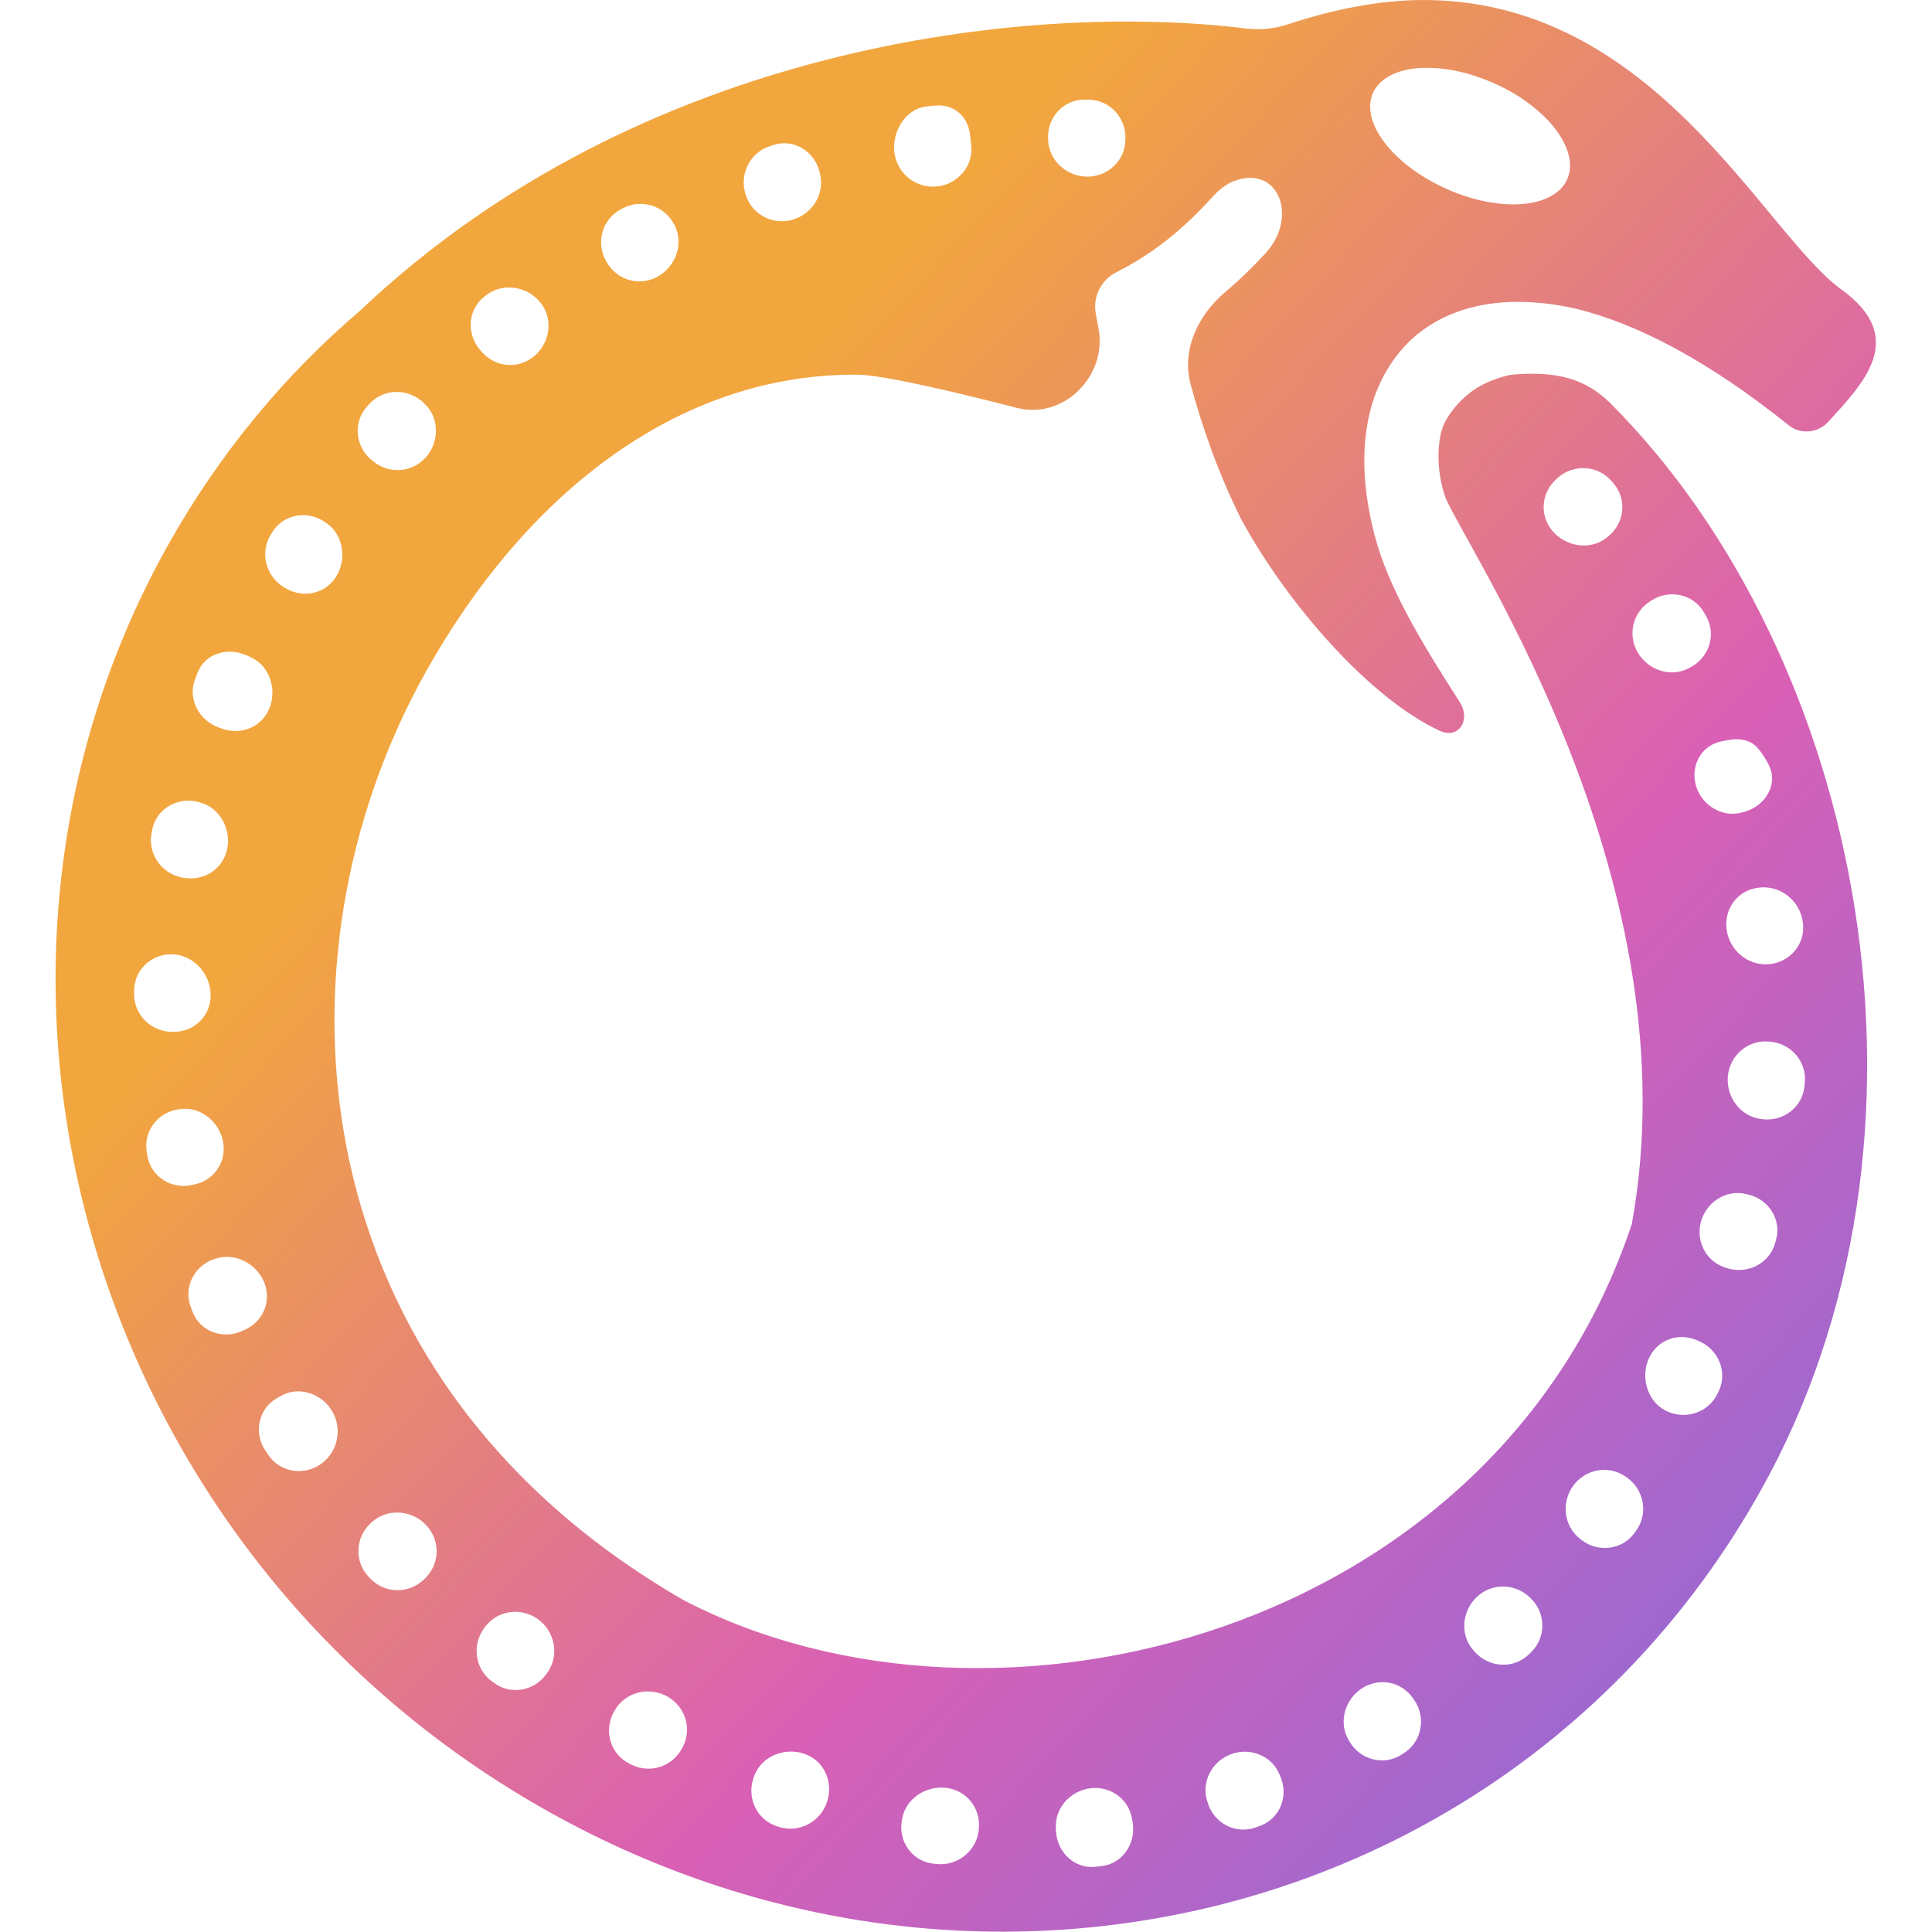
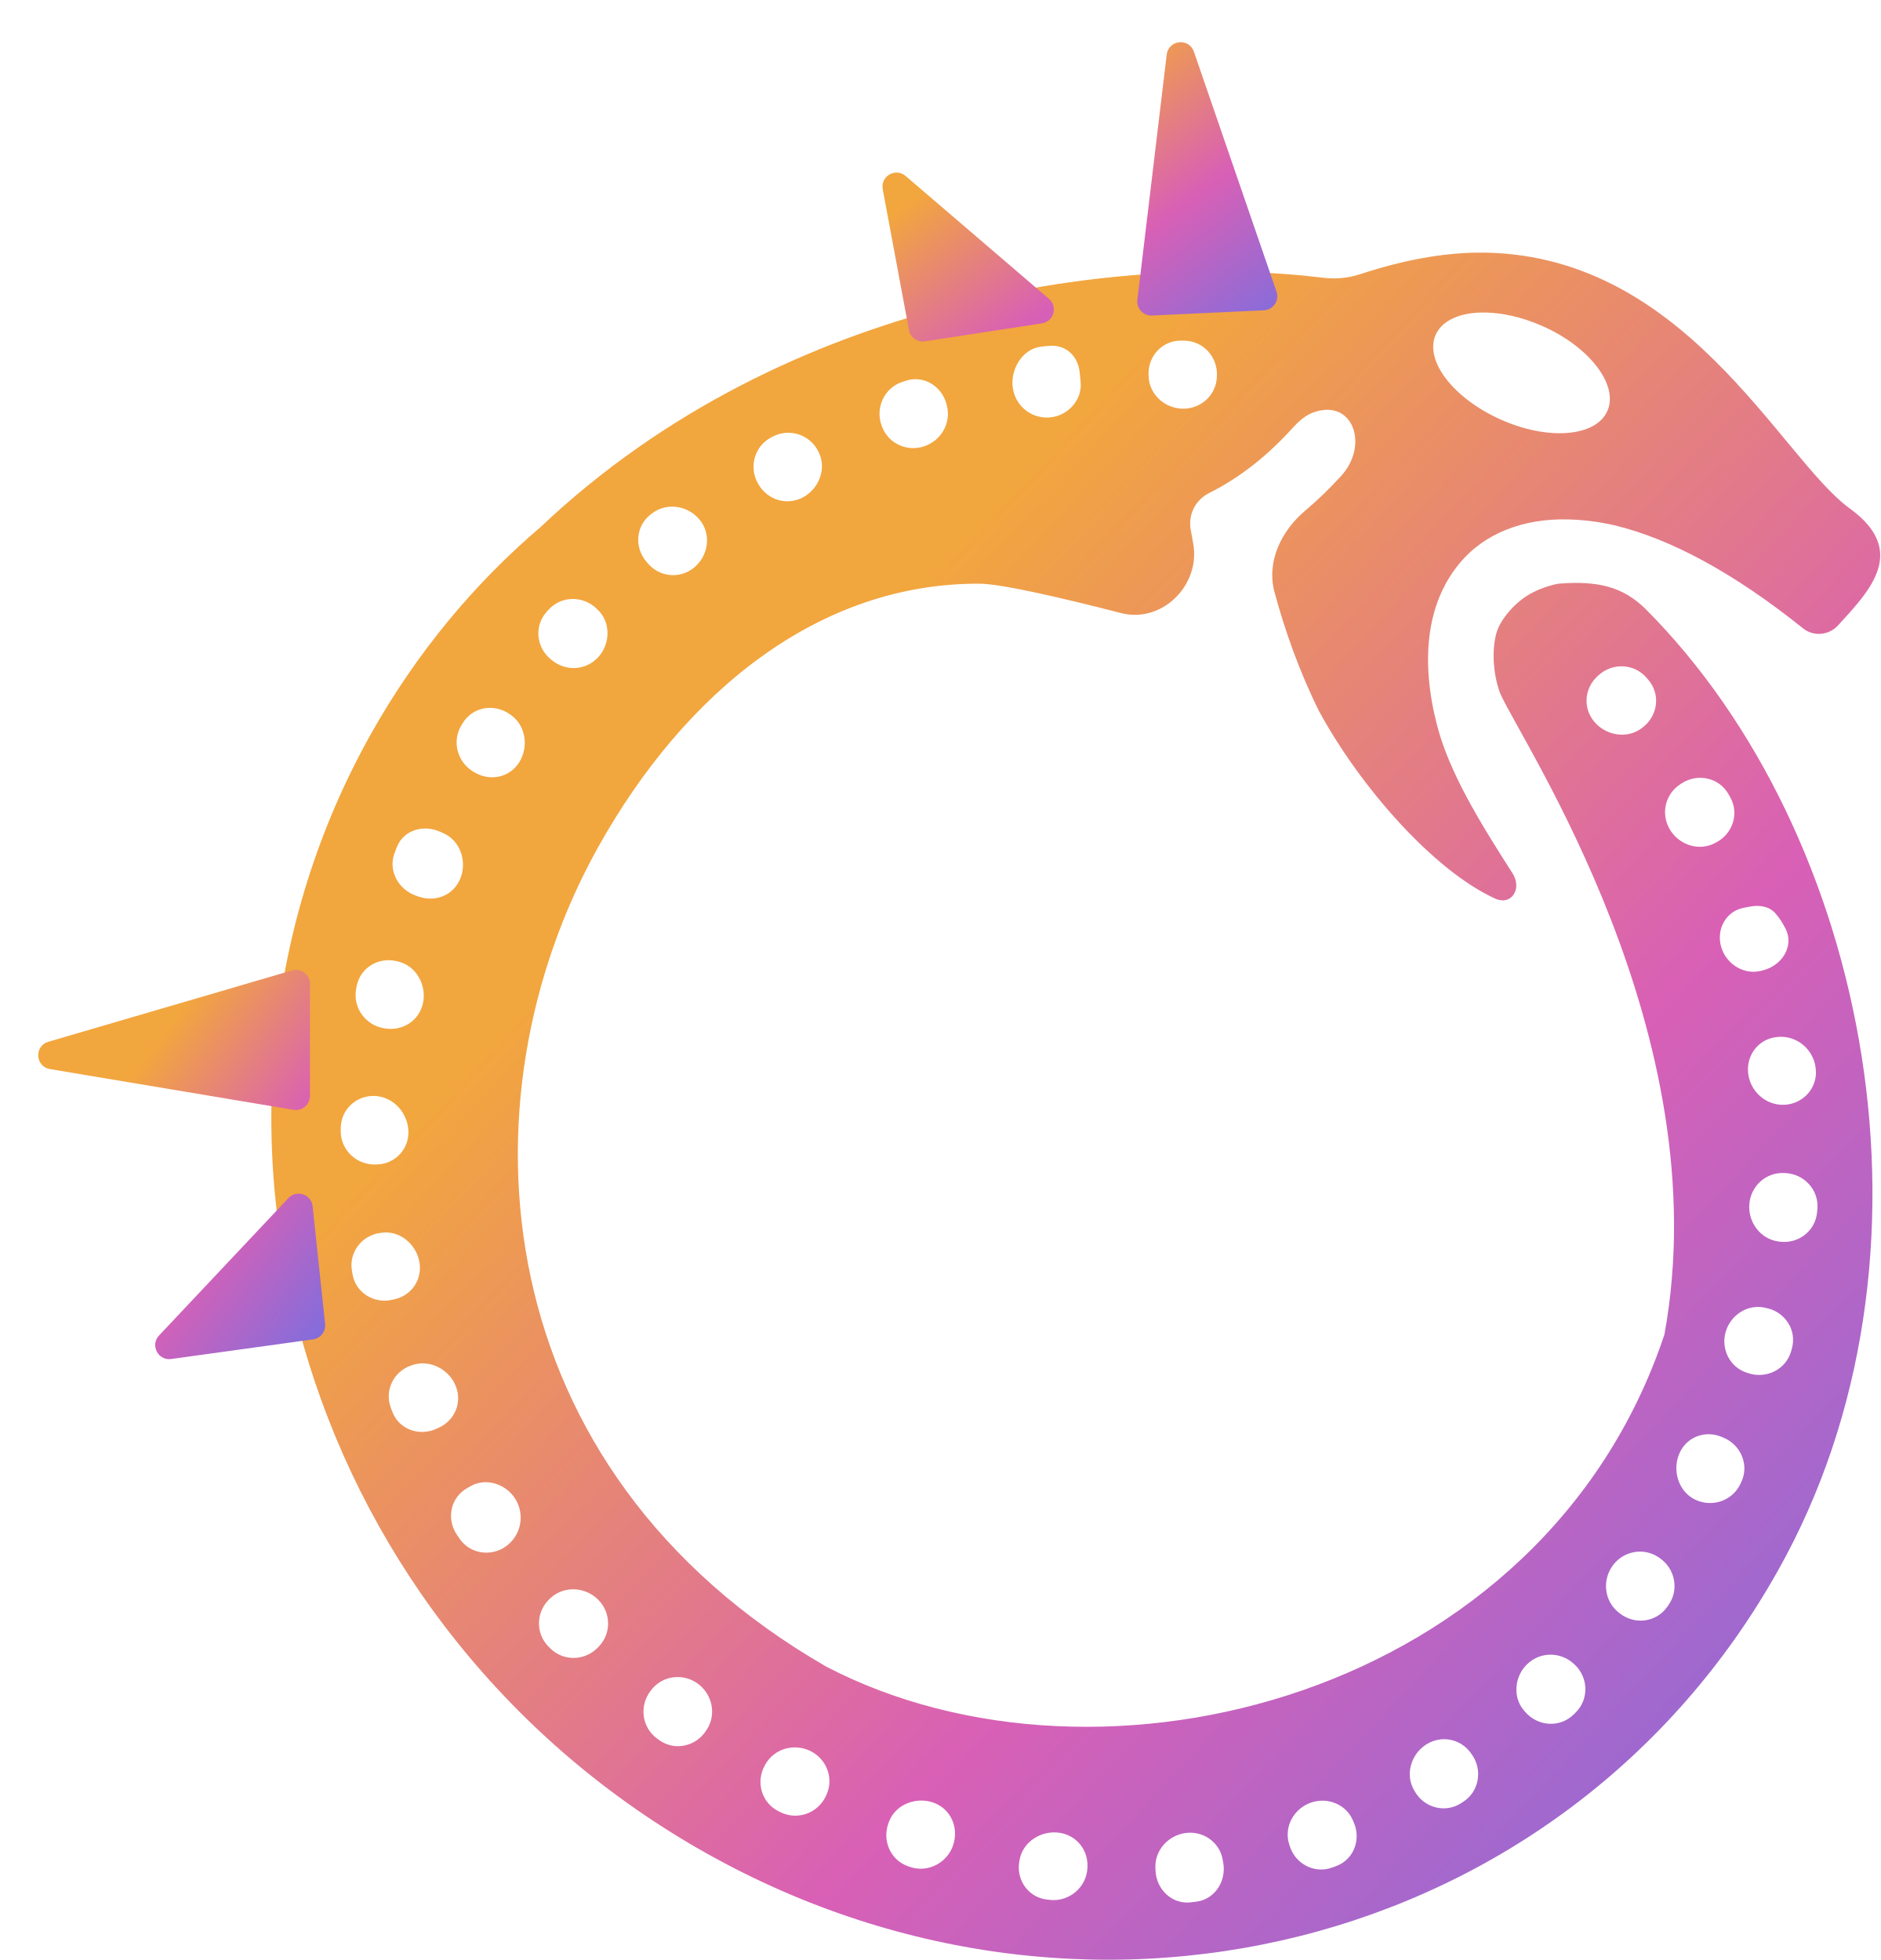
- <svg xmlns="http://www.w3.org/2000/svg" viewBox="0 0 730 730" fill="none">
+ <svg xmlns="http://www.w3.org/2000/svg" width="804" height="838" viewBox="0 0 804 838" fill="none">
  <defs>
    <linearGradient id="ophis-sunset" x1="0%" y1="0%" x2="100%" y2="100%">
      <stop offset="0%" stop-color="#F2A63E" />
      <stop offset="30%" stop-color="#F2A63E" />
      <stop offset="65%" stop-color="#D960B5" />
      <stop offset="100%" stop-color="#7A6EE0" />
    </linearGradient>
  </defs>
-   <g transform="translate(21.0,0)">
-     <path d="M514.935 0.013C500.381 0.288 484.137 3.096 465.674 9.181C460.548 10.87 455.118 11.427 449.762 10.765C367.206 0.559 221.045 16.996 115.092 117.357C86.701 141.529 62.014 171.216 42.607 205.747C-48.758 368.716 11.529 581.06 178.373 679.966C344.935 778.716 552.904 726.372 644.154 563.404C719.31 429.81 683.219 248.06 587.279 152.154C577.719 142.935 567.283 140.184 550.219 141.56C550.219 141.56 541.219 142.993 534.219 148.56C527.219 154.126 524.719 160.06 524.719 160.06C522.219 165.06 521.219 177.06 525.248 188.247C534.5 209.56 619.058 333.935 595.56 462.561C543.902 617.466 354.721 665.811 237.219 604.561C90.938 520.186 79.25 362.466 139.719 254.185C176.75 187.779 234.125 141.247 302.719 141.56C312.095 141.56 339.114 147.895 363.297 154.126C380.822 158.641 397.406 142.067 394.092 124.275C393.725 122.308 393.368 120.332 393.015 118.345C391.893 112.006 395.115 105.704 400.873 102.826C414.083 96.221 425.902 86.835 436.672 74.896C439.085 72.222 441.881 69.691 445.252 68.425C462.249 62.044 469.552 82.135 457.309 95.539C452.45 100.858 447.333 105.822 441.94 110.376C431.692 119.028 425.373 132.199 428.861 145.149C433.272 161.529 439.453 179.051 447.904 196.06C465.87 229.081 497.236 264.355 523.137 276.17C530.226 279.404 534.829 271.922 530.617 265.367C516.018 242.648 503.519 221.967 498.373 202.154C491.342 175.122 493.529 150.279 507.904 132.935C518.529 120.013 535.248 113.607 554.31 114.076C560.717 114.232 567.279 115.013 574.154 116.576C597.844 122.276 624.833 136.591 654.877 160.697C659.302 164.248 665.881 163.646 669.713 159.461C683.227 144.701 699.959 127.616 674.779 109.388C645 87.83 603.842 -1.237 514.935 0.013ZM519.467 25.638C526.342 25.794 534.154 27.513 541.967 30.794C562.279 39.232 575.56 55.482 571.498 66.888C567.435 78.294 547.592 80.638 527.123 72.044C506.654 63.45 493.373 47.357 497.435 35.95C499.779 29.544 507.123 25.951 516.654 25.638H519.467ZM390.401 37.659C398.367 37.789 404.539 44.553 404.241 52.514L404.214 53.221C403.924 60.976 397.307 66.909 389.549 66.736C381.787 66.562 375.232 60.5 375.024 52.739L375.006 52.078C374.793 44.172 380.969 37.543 388.877 37.637C389.385 37.643 389.893 37.65 390.401 37.659ZM332.719 39.857C339.808 39.377 344.908 44.258 345.592 51.331L345.98 55.342C346.703 62.812 340.854 69.469 333.409 70.412C325.647 71.396 318.547 66.19 317.084 58.504C315.585 50.621 320.615 41.529 328.543 40.294C329.658 40.121 331.009 39.972 332.719 39.857ZM271.413 54.737C278.953 52.349 286.655 57.145 288.633 64.803L288.805 65.469C290.729 72.919 286.254 80.505 278.934 82.876C271.635 85.241 263.726 81.577 261.054 74.384L260.911 73.997C258.069 66.347 262.089 57.761 269.85 55.238C270.374 55.068 270.895 54.901 271.413 54.737ZM214.39 78.652C221.533 74.911 230.344 77.847 233.881 85.094L234.044 85.428C237.461 92.428 234.097 101.054 227.2 104.676C220.319 108.29 212.098 105.776 208.228 99.035L208.035 98.699C204.018 91.702 206.537 82.771 213.682 79.023C213.918 78.899 214.154 78.775 214.39 78.652ZM183.753 115.058C188.179 121.323 186.514 130.155 180.472 134.881C174.418 139.615 165.929 138.702 160.945 132.853L160.312 132.11C155.145 126.046 155.763 116.982 162.031 112.065C162.235 111.905 162.438 111.746 162.641 111.588C169.232 106.44 178.928 108.227 183.753 115.058ZM118.536 152.664C124.017 146.632 133.37 146.611 139.176 152.331L139.712 152.858C145.141 158.206 144.935 167.253 139.816 172.899C134.564 178.693 125.942 179.2 119.897 174.239L119.447 173.87C113.23 168.768 112.284 159.595 117.668 153.623C117.958 153.301 118.247 152.982 118.536 152.664ZM567.378 180.722C573.342 175.233 582.671 175.652 587.943 181.809C588.207 182.117 588.469 182.425 588.731 182.732C593.95 188.863 592.753 197.997 586.374 202.91L585.836 203.325C579.729 208.029 570.691 206.545 565.667 200.699C560.636 194.845 561.263 186.35 566.943 181.123L567.378 180.722ZM81.867 201.09C86.097 194.225 95.152 192.677 101.786 197.261L102.347 197.648C108.726 202.056 110.119 211.202 106.048 217.801C102.006 224.353 93.802 226.164 87.103 222.371L86.667 222.124C79.549 218.094 77.025 209.002 81.293 202.025C81.484 201.712 81.675 201.4 81.867 201.09ZM603.08 226.829C609.9 222.512 618.954 224.496 622.929 231.521C623.196 231.993 623.461 232.465 623.724 232.936C627.636 239.946 624.673 248.648 617.509 252.272L616.864 252.599C609.999 256.073 601.52 253.075 597.725 246.382C593.917 239.666 595.992 231.315 602.516 227.186L603.08 226.829ZM53.711 254.039C56.633 246.794 65.175 244.403 72.275 247.662L73.881 248.4C80.866 251.607 83.696 260.437 80.825 267.567C77.942 274.724 70.204 277.898 62.926 275.334L61.781 274.931C54.311 272.299 49.908 264.322 52.622 256.881C52.97 255.927 53.332 254.979 53.711 254.039ZM632.268 279.587C636.107 278.883 640.25 279.477 642.874 282.367C644.66 284.334 646.153 286.67 647.417 289.225C651.033 296.534 645.816 304.738 637.926 306.798L636.917 307.061C629.699 308.946 622.182 304.333 619.924 297.222C617.54 289.712 621.57 281.751 629.288 280.164C630.255 279.966 631.24 279.776 632.268 279.587ZM36.488 313.571C38.052 305.622 46.02 300.976 53.861 303.014L54.568 303.198C62.014 305.133 66.403 313.188 64.862 320.725C63.305 328.34 56.155 332.985 48.491 331.695L48.104 331.63C40.119 330.286 34.725 322.649 36.267 314.7C36.341 314.323 36.414 313.946 36.488 313.571ZM642.928 335.484C651.34 334.069 659.249 340.177 660.208 348.653C660.221 348.768 660.234 348.883 660.247 348.998C661.151 356.997 654.998 363.918 646.959 364.35C639.075 364.774 632.24 358.742 631.348 350.896C630.515 343.561 635.31 336.769 642.589 335.541C642.702 335.522 642.815 335.503 642.928 335.484ZM29.687 374.054C29.816 366.206 36.56 360.16 44.398 360.585C52.304 361.015 58.42 367.916 58.6 375.831C58.772 383.374 52.922 389.565 45.383 389.848L44.688 389.874C36.457 390.182 29.555 383.689 29.666 375.453C29.672 374.986 29.68 374.519 29.687 374.054ZM631.856 406.763C632.497 399.04 639.035 393.115 646.773 393.529L647.378 393.561C655.434 393.992 661.666 400.879 660.946 408.914C660.901 409.413 660.855 409.911 660.808 410.408C660.058 418.373 652.715 423.94 644.786 422.868L644.322 422.806C636.582 421.76 631.209 414.546 631.856 406.763ZM63.297 431.526C64.623 438.833 60.126 445.726 52.899 447.434L51.752 447.705C43.907 449.56 36.035 444.713 34.699 436.764C34.608 436.222 34.519 435.68 34.431 435.138C33.17 427.384 38.688 420.207 46.473 419.157L47.272 419.049C54.904 418.018 61.922 423.949 63.297 431.526ZM621.728 461.495C623.829 454.137 631.241 449.388 638.688 451.147L639.628 451.369C647.342 453.192 652.193 460.873 650.063 468.509C649.946 468.926 649.829 469.343 649.711 469.76C647.507 477.53 639.109 481.64 631.433 479.125C631.196 479.047 630.959 478.97 630.723 478.892C623.512 476.536 619.646 468.789 621.728 461.495ZM60.288 475.638C67.647 473.133 75.886 477.336 78.817 484.535C81.661 491.517 78.515 499.217 71.667 502.37L70.61 502.857C63.31 506.218 54.649 503.209 51.769 495.706C51.527 495.076 51.288 494.444 51.052 493.811C48.303 486.449 52.312 478.351 59.752 475.821C59.931 475.76 60.109 475.699 60.288 475.638ZM602.106 513.068C605.312 506.208 613.14 503.415 620.11 506.373L620.875 506.698C628.394 509.889 631.932 518.563 628.311 525.884C628.156 526.197 628.002 526.508 627.847 526.819C624.254 534.033 615.196 536.716 608.113 532.872C601.267 529.157 598.809 520.126 602.106 513.068ZM85.319 527.338C91.797 523.715 100.171 526.438 104.184 532.682C108.486 539.378 106.893 548.212 100.519 552.977C94.157 557.734 85.019 556.471 80.517 549.927C80.129 549.362 79.744 548.8 79.363 548.24C74.729 541.43 76.542 532.327 83.7 528.251C84.238 527.945 84.778 527.64 85.319 527.338ZM573.352 561.495C577.843 555.193 586.53 553.448 592.957 557.76L593.409 558.063C600.118 562.565 601.955 571.691 597.272 578.276C597.061 578.572 596.851 578.866 596.641 579.16C591.965 585.689 582.798 586.753 576.473 581.805L576.055 581.477C569.919 576.678 568.831 567.839 573.352 561.495ZM119.429 575.19C125.208 569.91 134.219 570.415 139.741 575.964C145.155 581.404 145.431 590.113 140.213 595.742L139.799 596.189C134.274 602.149 124.952 602.477 119.211 596.725C118.976 596.489 118.741 596.253 118.507 596.018C112.793 590.273 113.132 580.944 119.114 575.478L119.429 575.19ZM536.918 603.479C542.607 598.059 551.316 598.139 557.017 603.545L557.262 603.779C563.111 609.326 563.319 618.632 557.545 624.256C557.244 624.55 556.943 624.842 556.643 625.132C550.756 630.825 541.386 630.118 536.028 623.925L535.533 623.353C530.576 617.624 531.434 608.704 536.918 603.479ZM162.357 614.632C167.054 608.44 175.8 607.221 182.14 611.716C188.466 616.203 190.412 624.932 186.187 631.436L185.828 631.988C181.44 638.743 172.422 640.704 165.871 636.018C165.57 635.803 165.269 635.587 164.969 635.37C158.428 630.663 157.178 621.462 162.047 615.041L162.357 614.632ZM493.642 637.907C500.059 633.749 508.477 635.343 512.859 641.609L513.287 642.221C517.912 648.834 516.327 657.965 509.555 662.354C509.236 662.56 508.918 662.766 508.6 662.97C501.834 667.326 492.912 664.95 488.873 657.99L488.529 657.397C484.656 650.721 487.164 642.104 493.642 637.907ZM211.198 646.397C214.969 639.6 223.555 637.214 230.515 640.676C237.434 644.118 240.562 652.398 237.305 659.406L237.064 659.924C233.66 667.25 224.901 670.405 217.667 666.809C217.376 666.665 217.084 666.52 216.793 666.375C209.6 662.785 207.021 653.923 210.922 646.894L211.198 646.397ZM444.133 662.821C451.186 660.188 459.27 663.23 462.294 670.125L462.752 671.17C465.964 678.493 462.744 687.065 455.243 689.837C454.637 690.061 454.029 690.282 453.421 690.501C445.881 693.218 437.703 688.873 435.349 681.212L435.099 680.4C432.864 673.127 437.005 665.482 444.133 662.821ZM264.14 670.648C266.975 663.459 275.575 660.154 282.888 662.656C290.213 665.162 293.815 672.882 291.666 680.32C289.375 688.251 280.904 692.886 273.091 690.223C272.821 690.131 272.552 690.039 272.283 689.946C264.584 687.305 260.955 678.731 263.94 671.158C264.007 670.988 264.074 670.818 264.14 670.648ZM319.919 687.022C321.309 679.498 328.986 674.617 336.58 675.55C344.065 676.47 349.301 682.859 348.898 690.39L348.881 690.72C348.438 698.991 341.032 705.214 332.799 704.299C332.405 704.256 332.012 704.212 331.619 704.167C323.588 703.263 318.314 695.705 319.783 687.759L319.919 687.022ZM390.931 675.691C398.365 674.717 405.367 679.608 406.691 686.988L406.936 688.356C408.358 696.283 403.37 704.076 395.379 705.078C394.55 705.182 393.718 705.278 392.883 705.365C384.963 706.189 378.383 699.809 377.998 691.856L377.944 690.74C377.576 683.143 383.389 676.678 390.931 675.691Z" fill="url(#ophis-sunset)" />
-   </g>
+   <path d="M630.935 108.013C616.381 108.288 600.137 111.096 581.674 117.181C576.548 118.87 571.118 119.427 565.762 118.765C483.206 108.559 337.045 124.996 231.092 225.357C202.701 249.529 178.013 279.216 158.607 313.747C67.242 476.716 127.529 689.06 294.373 787.966C460.935 886.716 668.904 834.372 760.154 671.404C835.31 537.81 799.219 356.06 703.279 260.154C693.719 250.935 683.283 248.184 666.219 249.56C666.219 249.56 657.219 250.993 650.219 256.56C643.219 262.126 640.719 268.06 640.719 268.06C638.219 273.06 637.219 285.06 641.248 296.247C650.5 317.56 735.058 441.935 711.56 570.561C659.902 725.466 470.721 773.811 353.219 712.561C206.938 628.186 195.25 470.466 255.719 362.185C292.75 295.779 350.125 249.247 418.719 249.56C428.095 249.56 455.114 255.895 479.297 262.126C496.822 266.641 513.406 250.067 510.092 232.275C509.725 230.308 509.368 228.332 509.015 226.345C507.893 220.006 511.115 213.704 516.873 210.826C530.083 204.221 541.902 194.835 552.672 182.896C555.085 180.222 557.881 177.691 561.252 176.425C578.249 170.044 585.552 190.135 573.309 203.539C568.45 208.858 563.333 213.822 557.94 218.376C547.692 227.028 541.373 240.199 544.861 253.149C549.272 269.529 555.453 287.051 563.904 304.06C581.87 337.081 613.236 372.355 639.137 384.17C646.226 387.404 650.829 379.922 646.617 373.367C632.018 350.648 619.519 329.967 614.373 310.154C607.342 283.122 609.529 258.279 623.904 240.935C634.529 228.013 651.248 221.607 670.31 222.076C676.717 222.232 683.279 223.013 690.154 224.576C713.844 230.276 740.833 244.591 770.877 268.697C775.302 272.248 781.881 271.646 785.713 267.461C799.227 252.701 815.959 235.616 790.779 217.388C761 195.83 719.842 106.763 630.935 108.013ZM635.467 133.638C642.342 133.794 650.154 135.513 657.967 138.794C678.279 147.232 691.56 163.482 687.498 174.888C683.435 186.294 663.592 188.638 643.123 180.044C622.654 171.451 609.373 155.357 613.435 143.951C615.779 137.544 623.123 133.951 632.654 133.638H635.467ZM506.401 145.659C514.367 145.789 520.539 152.553 520.241 160.514L520.214 161.221C519.924 168.976 513.307 174.909 505.549 174.736C497.787 174.562 491.232 168.5 491.024 160.739L491.006 160.078C490.793 152.172 496.969 145.543 504.877 145.637C505.385 145.643 505.893 145.65 506.401 145.659ZM448.719 147.857C455.808 147.377 460.908 152.258 461.592 159.331L461.98 163.342C462.703 170.812 456.854 177.469 449.409 178.412C441.647 179.396 434.547 174.19 433.084 166.504C431.585 158.621 436.615 149.529 444.543 148.294C445.658 148.121 447.009 147.973 448.719 147.857ZM387.413 162.737C394.953 160.349 402.655 165.145 404.633 172.803L404.805 173.469C406.729 180.919 402.254 188.505 394.934 190.876C387.635 193.241 379.726 189.577 377.054 182.384L376.911 181.997C374.069 174.347 378.089 165.761 385.85 163.238C386.374 163.068 386.895 162.901 387.413 162.737ZM330.39 186.652C337.533 182.911 346.344 185.847 349.881 193.094L350.044 193.428C353.461 200.428 350.097 209.054 343.2 212.676C336.319 216.29 328.098 213.776 324.228 207.035L324.035 206.699C320.018 199.702 322.537 190.771 329.682 187.023C329.918 186.899 330.154 186.775 330.39 186.652ZM299.753 223.058C304.179 229.323 302.514 238.155 296.472 242.881C290.418 247.615 281.929 246.702 276.945 240.853L276.312 240.11C271.145 234.046 271.763 224.982 278.031 220.065C278.235 219.905 278.438 219.746 278.641 219.588C285.232 214.44 294.928 216.227 299.753 223.058ZM234.536 260.664C240.017 254.632 249.37 254.611 255.176 260.331L255.712 260.858C261.141 266.206 260.935 275.253 255.816 280.899C250.564 286.693 241.942 287.2 235.897 282.239L235.447 281.87C229.23 276.768 228.284 267.595 233.668 261.623C233.958 261.301 234.247 260.982 234.536 260.664ZM683.378 288.722C689.342 283.233 698.671 283.652 703.943 289.809C704.207 290.117 704.469 290.425 704.731 290.732C709.95 296.863 708.753 305.997 702.374 310.91L701.836 311.325C695.729 316.029 686.691 314.545 681.667 308.699C676.636 302.845 677.263 294.35 682.943 289.123L683.378 288.722ZM197.867 309.09C202.097 302.225 211.152 300.677 217.786 305.261L218.347 305.648C224.726 310.056 226.119 319.202 222.048 325.801C218.006 332.353 209.802 334.164 203.103 330.371L202.667 330.124C195.549 326.094 193.025 317.002 197.293 310.025C197.484 309.712 197.675 309.4 197.867 309.09ZM719.08 334.829C725.9 330.512 734.954 332.496 738.929 339.521C739.196 339.993 739.461 340.465 739.724 340.936C743.636 347.946 740.673 356.648 733.509 360.272L732.864 360.599C725.999 364.073 717.52 361.075 713.725 354.382C709.917 347.666 711.992 339.315 718.516 335.186L719.08 334.829ZM169.711 362.039C172.633 354.794 181.175 352.403 188.275 355.662L189.881 356.4C196.866 359.607 199.696 368.437 196.825 375.567C193.942 382.724 186.204 385.898 178.926 383.334L177.781 382.931C170.311 380.299 165.909 372.322 168.622 364.881C168.97 363.927 169.332 362.979 169.711 362.039ZM748.268 387.587C752.107 386.883 756.25 387.477 758.874 390.367C760.66 392.334 762.153 394.67 763.417 397.225C767.033 404.534 761.816 412.738 753.926 414.798L752.917 415.061C745.699 416.946 738.182 412.333 735.924 405.222C733.54 397.712 737.57 389.751 745.288 388.164C746.255 387.966 747.24 387.776 748.268 387.587ZM152.488 421.571C154.052 413.622 162.02 408.976 169.861 411.014L170.568 411.198C178.014 413.133 182.403 421.188 180.862 428.725C179.305 436.34 172.155 440.985 164.491 439.695L164.104 439.63C156.119 438.286 150.725 430.649 152.267 422.7C152.341 422.323 152.414 421.946 152.488 421.571ZM758.928 443.484C767.34 442.069 775.249 448.177 776.208 456.653C776.221 456.768 776.234 456.883 776.247 456.998C777.151 464.997 770.998 471.918 762.959 472.35C755.075 472.774 748.24 466.742 747.348 458.896C746.515 451.561 751.31 444.769 758.589 443.541C758.702 443.522 758.815 443.503 758.928 443.484ZM145.687 482.054C145.816 474.206 152.56 468.16 160.398 468.585C168.304 469.015 174.42 475.916 174.6 483.831C174.772 491.374 168.922 497.565 161.382 497.848L160.688 497.874C152.457 498.182 145.555 491.689 145.666 483.453C145.673 482.986 145.68 482.519 145.687 482.054ZM747.856 514.763C748.497 507.04 755.035 501.115 762.773 501.529L763.378 501.561C771.434 501.992 777.666 508.879 776.946 516.914C776.901 517.413 776.855 517.911 776.808 518.408C776.058 526.373 768.715 531.94 760.786 530.868L760.322 530.806C752.582 529.76 747.209 522.546 747.856 514.763ZM179.297 539.526C180.623 546.833 176.125 553.726 168.899 555.434L167.752 555.705C159.907 557.56 152.035 552.713 150.699 544.764C150.608 544.222 150.519 543.68 150.431 543.138C149.17 535.384 154.688 528.207 162.473 527.157L163.272 527.049C170.904 526.018 177.922 531.949 179.297 539.526ZM737.728 569.495C739.829 562.137 747.241 557.388 754.688 559.147L755.628 559.369C763.342 561.192 768.193 568.873 766.063 576.509C765.946 576.926 765.829 577.343 765.711 577.76C763.507 585.53 755.109 589.64 747.433 587.125C747.196 587.047 746.959 586.97 746.723 586.892C739.512 584.536 735.646 576.789 737.728 569.495ZM176.288 583.638C183.647 581.133 191.886 585.336 194.817 592.535C197.661 599.517 194.515 607.217 187.667 610.37L186.61 610.857C179.31 614.218 170.649 611.209 167.769 603.706C167.527 603.076 167.288 602.444 167.052 601.811C164.303 594.449 168.312 586.351 175.752 583.821C175.931 583.76 176.109 583.699 176.288 583.638ZM718.106 621.068C721.312 614.208 729.14 611.415 736.11 614.373L736.875 614.698C744.394 617.889 747.932 626.563 744.311 633.884C744.156 634.197 744.002 634.508 743.847 634.819C740.254 642.033 731.196 644.716 724.113 640.872C717.267 637.157 714.809 628.126 718.106 621.068ZM201.319 635.338C207.797 631.715 216.171 634.438 220.184 640.682C224.486 647.378 222.893 656.212 216.519 660.977C210.158 665.734 201.019 664.471 196.517 657.927C196.129 657.362 195.744 656.8 195.363 656.24C190.729 649.43 192.542 640.327 199.7 636.251C200.238 635.945 200.778 635.64 201.319 635.338ZM689.352 669.495C693.843 663.193 702.53 661.448 708.957 665.76L709.409 666.063C716.118 670.565 717.955 679.691 713.272 686.276C713.061 686.572 712.851 686.866 712.641 687.16C707.965 693.689 698.798 694.753 692.473 689.805L692.055 689.477C685.919 684.678 684.831 675.839 689.352 669.495ZM235.429 683.19C241.208 677.91 250.219 678.415 255.741 683.964C261.155 689.404 261.431 698.113 256.213 703.742L255.799 704.189C250.274 710.149 240.952 710.477 235.211 704.725C234.976 704.489 234.741 704.253 234.507 704.018C228.793 698.273 229.132 688.944 235.114 683.478L235.429 683.19ZM652.918 711.479C658.607 706.059 667.316 706.139 673.017 711.545L673.262 711.779C679.111 717.326 679.319 726.632 673.545 732.256C673.244 732.55 672.943 732.842 672.643 733.132C666.756 738.825 657.386 738.118 652.028 731.925L651.533 731.353C646.576 725.624 647.434 716.704 652.918 711.479ZM278.357 722.632C283.054 716.44 291.8 715.221 298.14 719.716C304.466 724.203 306.412 732.932 302.187 739.436L301.828 739.988C297.44 746.743 288.422 748.704 281.871 744.018C281.57 743.803 281.269 743.587 280.969 743.37C274.428 738.663 273.178 729.462 278.047 723.041L278.357 722.632ZM609.642 745.907C616.059 741.749 624.477 743.343 628.859 749.609L629.287 750.221C633.912 756.834 632.327 765.965 625.555 770.354C625.236 770.56 624.918 770.766 624.6 770.97C617.834 775.326 608.912 772.95 604.873 765.99L604.529 765.397C600.656 758.721 603.164 750.104 609.642 745.907ZM327.198 754.397C330.969 747.6 339.555 745.214 346.515 748.676C353.434 752.118 356.562 760.398 353.305 767.406L353.064 767.924C349.66 775.25 340.901 778.405 333.667 774.809C333.376 774.665 333.084 774.52 332.793 774.375C325.6 770.785 323.021 761.923 326.922 754.894L327.198 754.397ZM560.133 770.821C567.186 768.188 575.27 771.23 578.294 778.125L578.752 779.17C581.964 786.493 578.744 795.065 571.243 797.837C570.637 798.061 570.029 798.282 569.421 798.501C561.881 801.218 553.703 796.873 551.349 789.212L551.099 788.4C548.864 781.127 553.005 773.482 560.133 770.821ZM380.14 778.648C382.975 771.459 391.575 768.154 398.888 770.656C406.213 773.162 409.815 780.882 407.666 788.32C405.375 796.251 396.904 800.886 389.091 798.223C388.821 798.131 388.552 798.039 388.283 797.946C380.584 795.305 376.955 786.731 379.94 779.158C380.007 778.988 380.074 778.818 380.14 778.648ZM435.919 795.022C437.309 787.498 444.986 782.617 452.58 783.55C460.065 784.47 465.301 790.859 464.898 798.39L464.881 798.72C464.438 806.991 457.032 813.214 448.799 812.299C448.405 812.256 448.012 812.212 447.619 812.167C439.588 811.263 434.314 803.705 435.783 795.759L435.919 795.022ZM506.931 783.691C514.365 782.717 521.367 787.608 522.691 794.988L522.936 796.356C524.358 804.283 519.37 812.076 511.379 813.078C510.55 813.182 509.718 813.278 508.883 813.365C500.963 814.189 494.383 807.809 493.998 799.856L493.944 798.74C493.576 791.143 499.389 784.678 506.931 783.691Z" fill="url(#ophis-sunset)" />
+   <path d="M377.862 80.814C376.912 75.712 382.908 72.254 386.848 75.631L448.116 128.142C451.686 131.202 450.02 137.04 445.373 137.754L395.321 145.442C392.386 145.892 389.623 143.932 389.079 141.012L377.862 80.814ZM499.272 23.402C499.965 17.6 508.031 16.74 509.933 22.265L545.26 124.884C546.454 128.353 543.981 131.996 540.316 132.168L492.448 134.406C489.052 134.565 486.327 131.635 486.73 128.259L499.272 23.402Z" fill="url(#ophis-sunset)" stroke="url(#ophis-sunset)" />
+   <path d="M73.114 580.552C67.973 581.263 64.799 575.112 68.356 571.333L123.672 512.585C126.895 509.162 132.649 511.099 133.146 515.774L138.486 566.131C138.8 569.084 136.712 571.752 133.771 572.159L73.114 580.552ZM21.436 456.593C15.673 455.629 15.19 447.531 20.798 445.89L124.955 415.396C128.476 414.365 132 417.005 132 420.674L132 468.594C132 471.994 128.946 474.579 125.593 474.019L21.436 456.593Z" fill="url(#ophis-sunset)" stroke="url(#ophis-sunset)" />
</svg>
